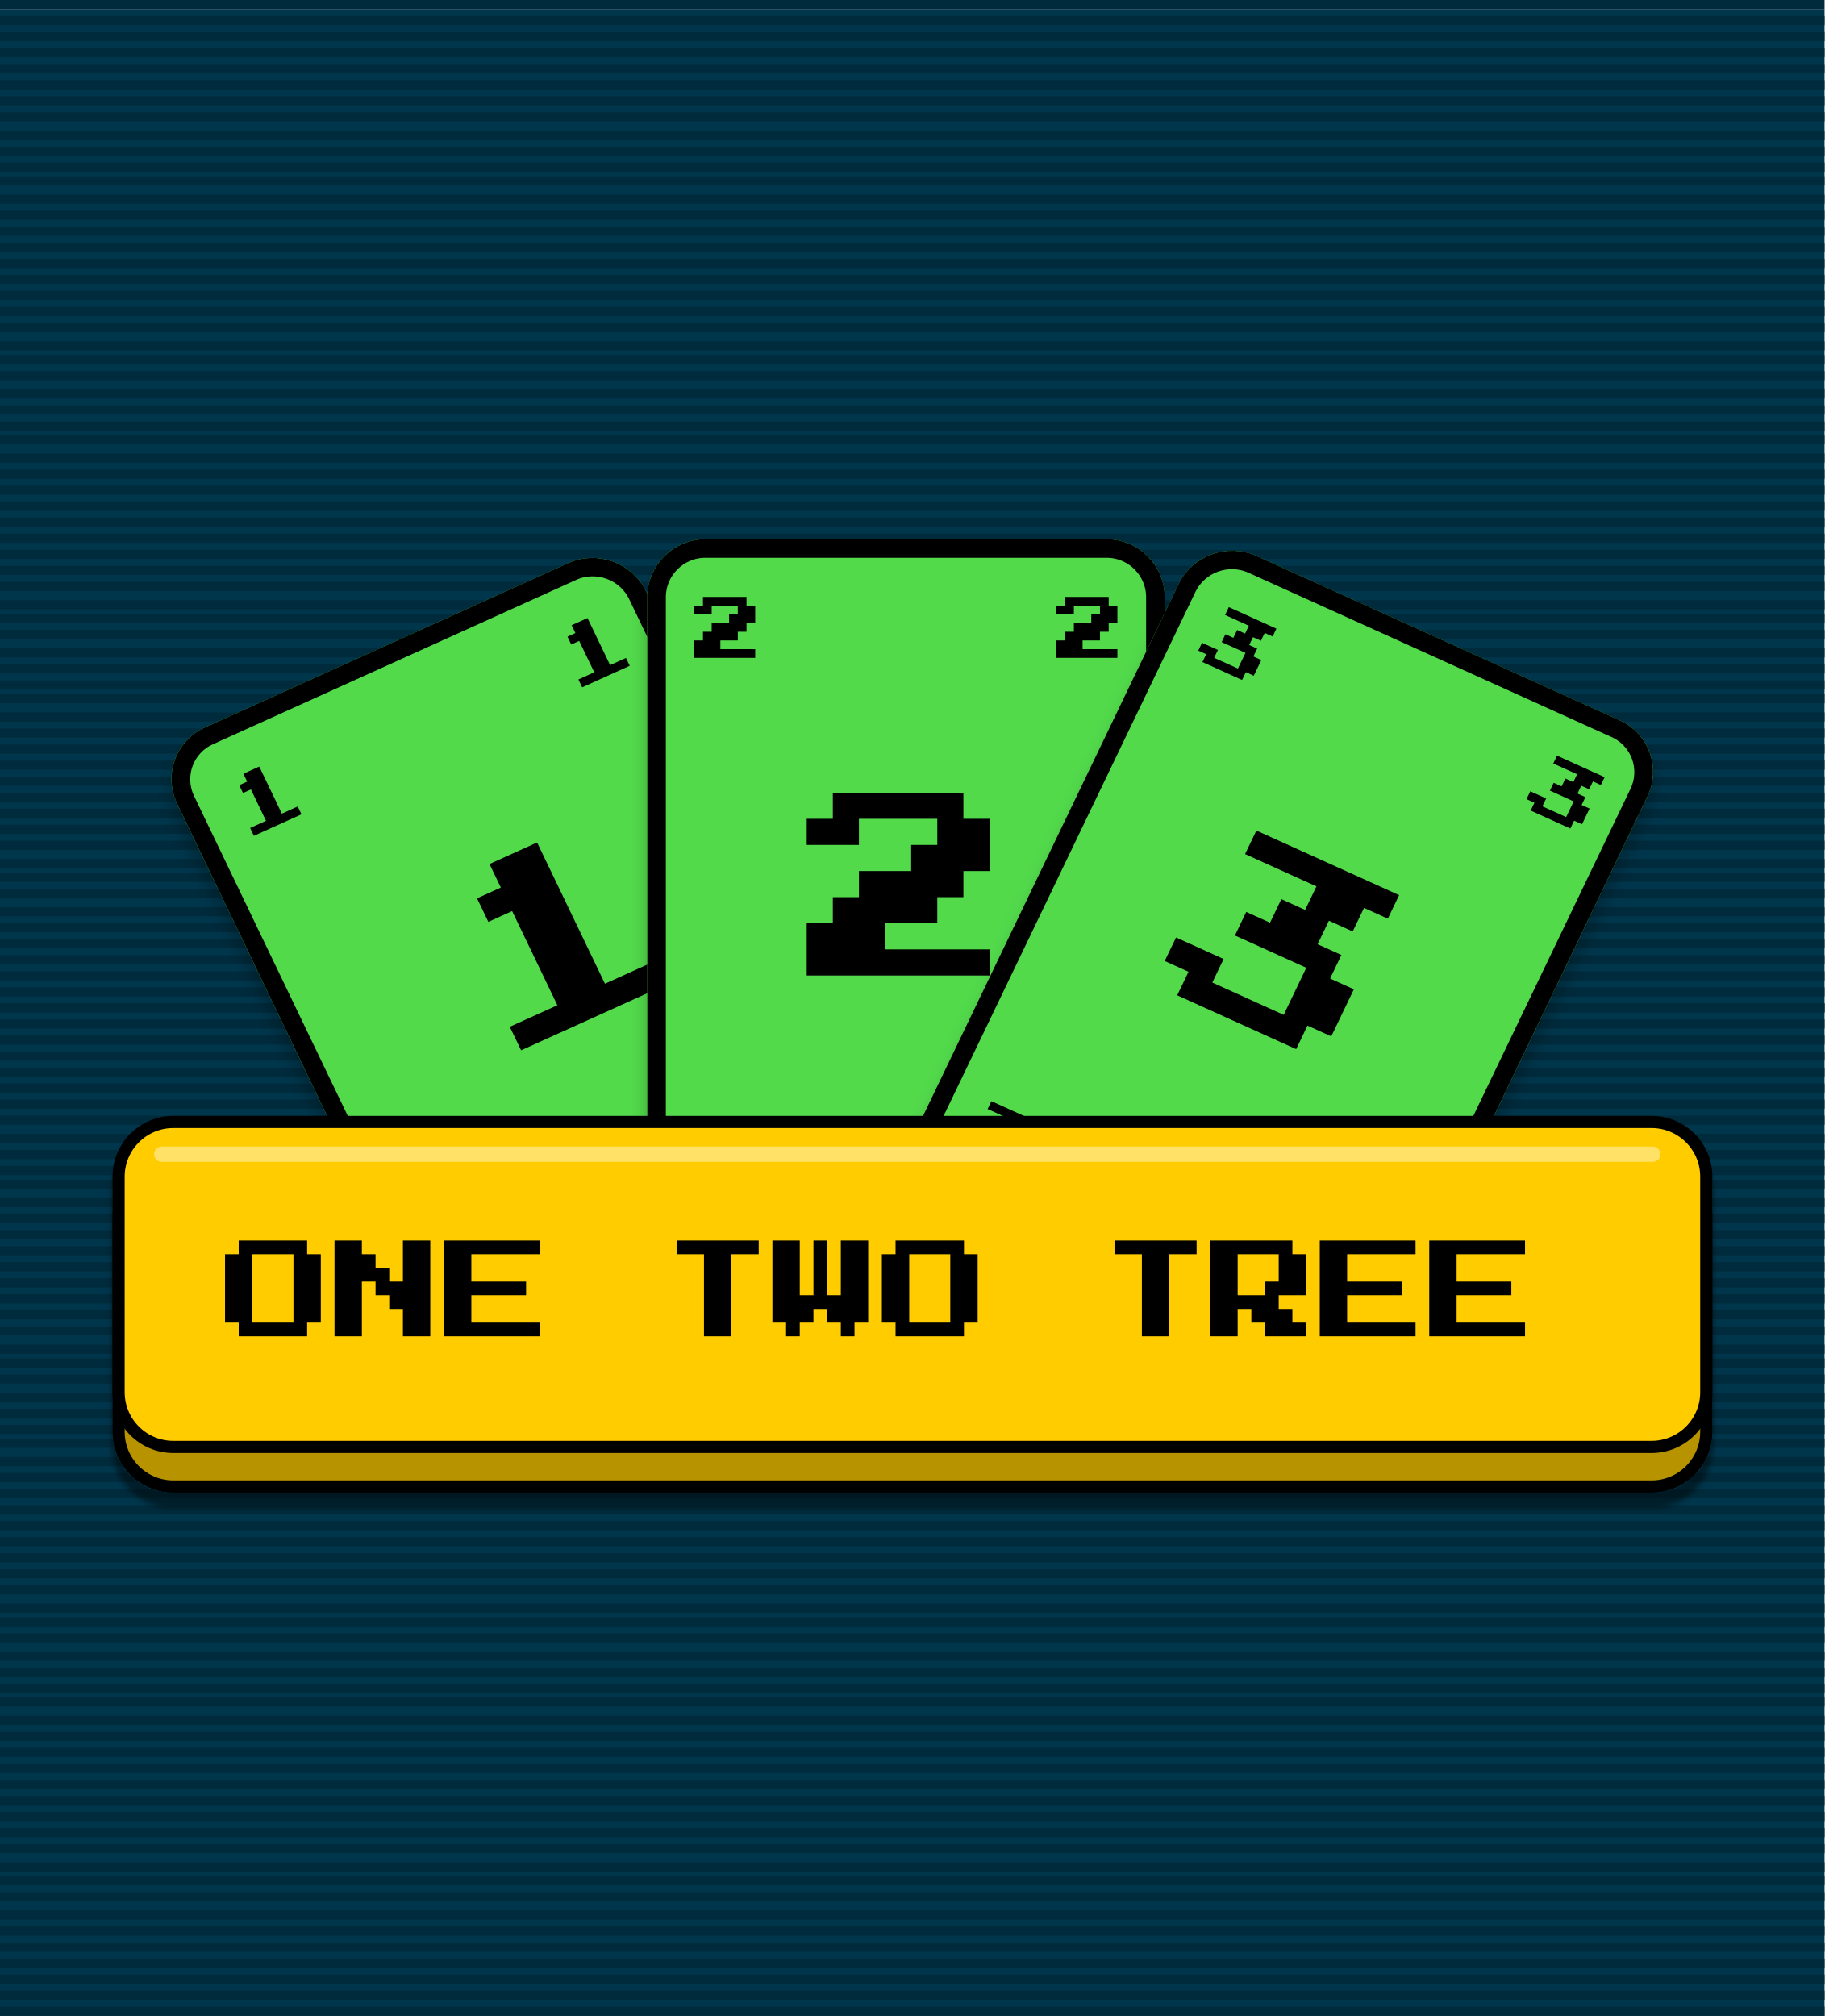
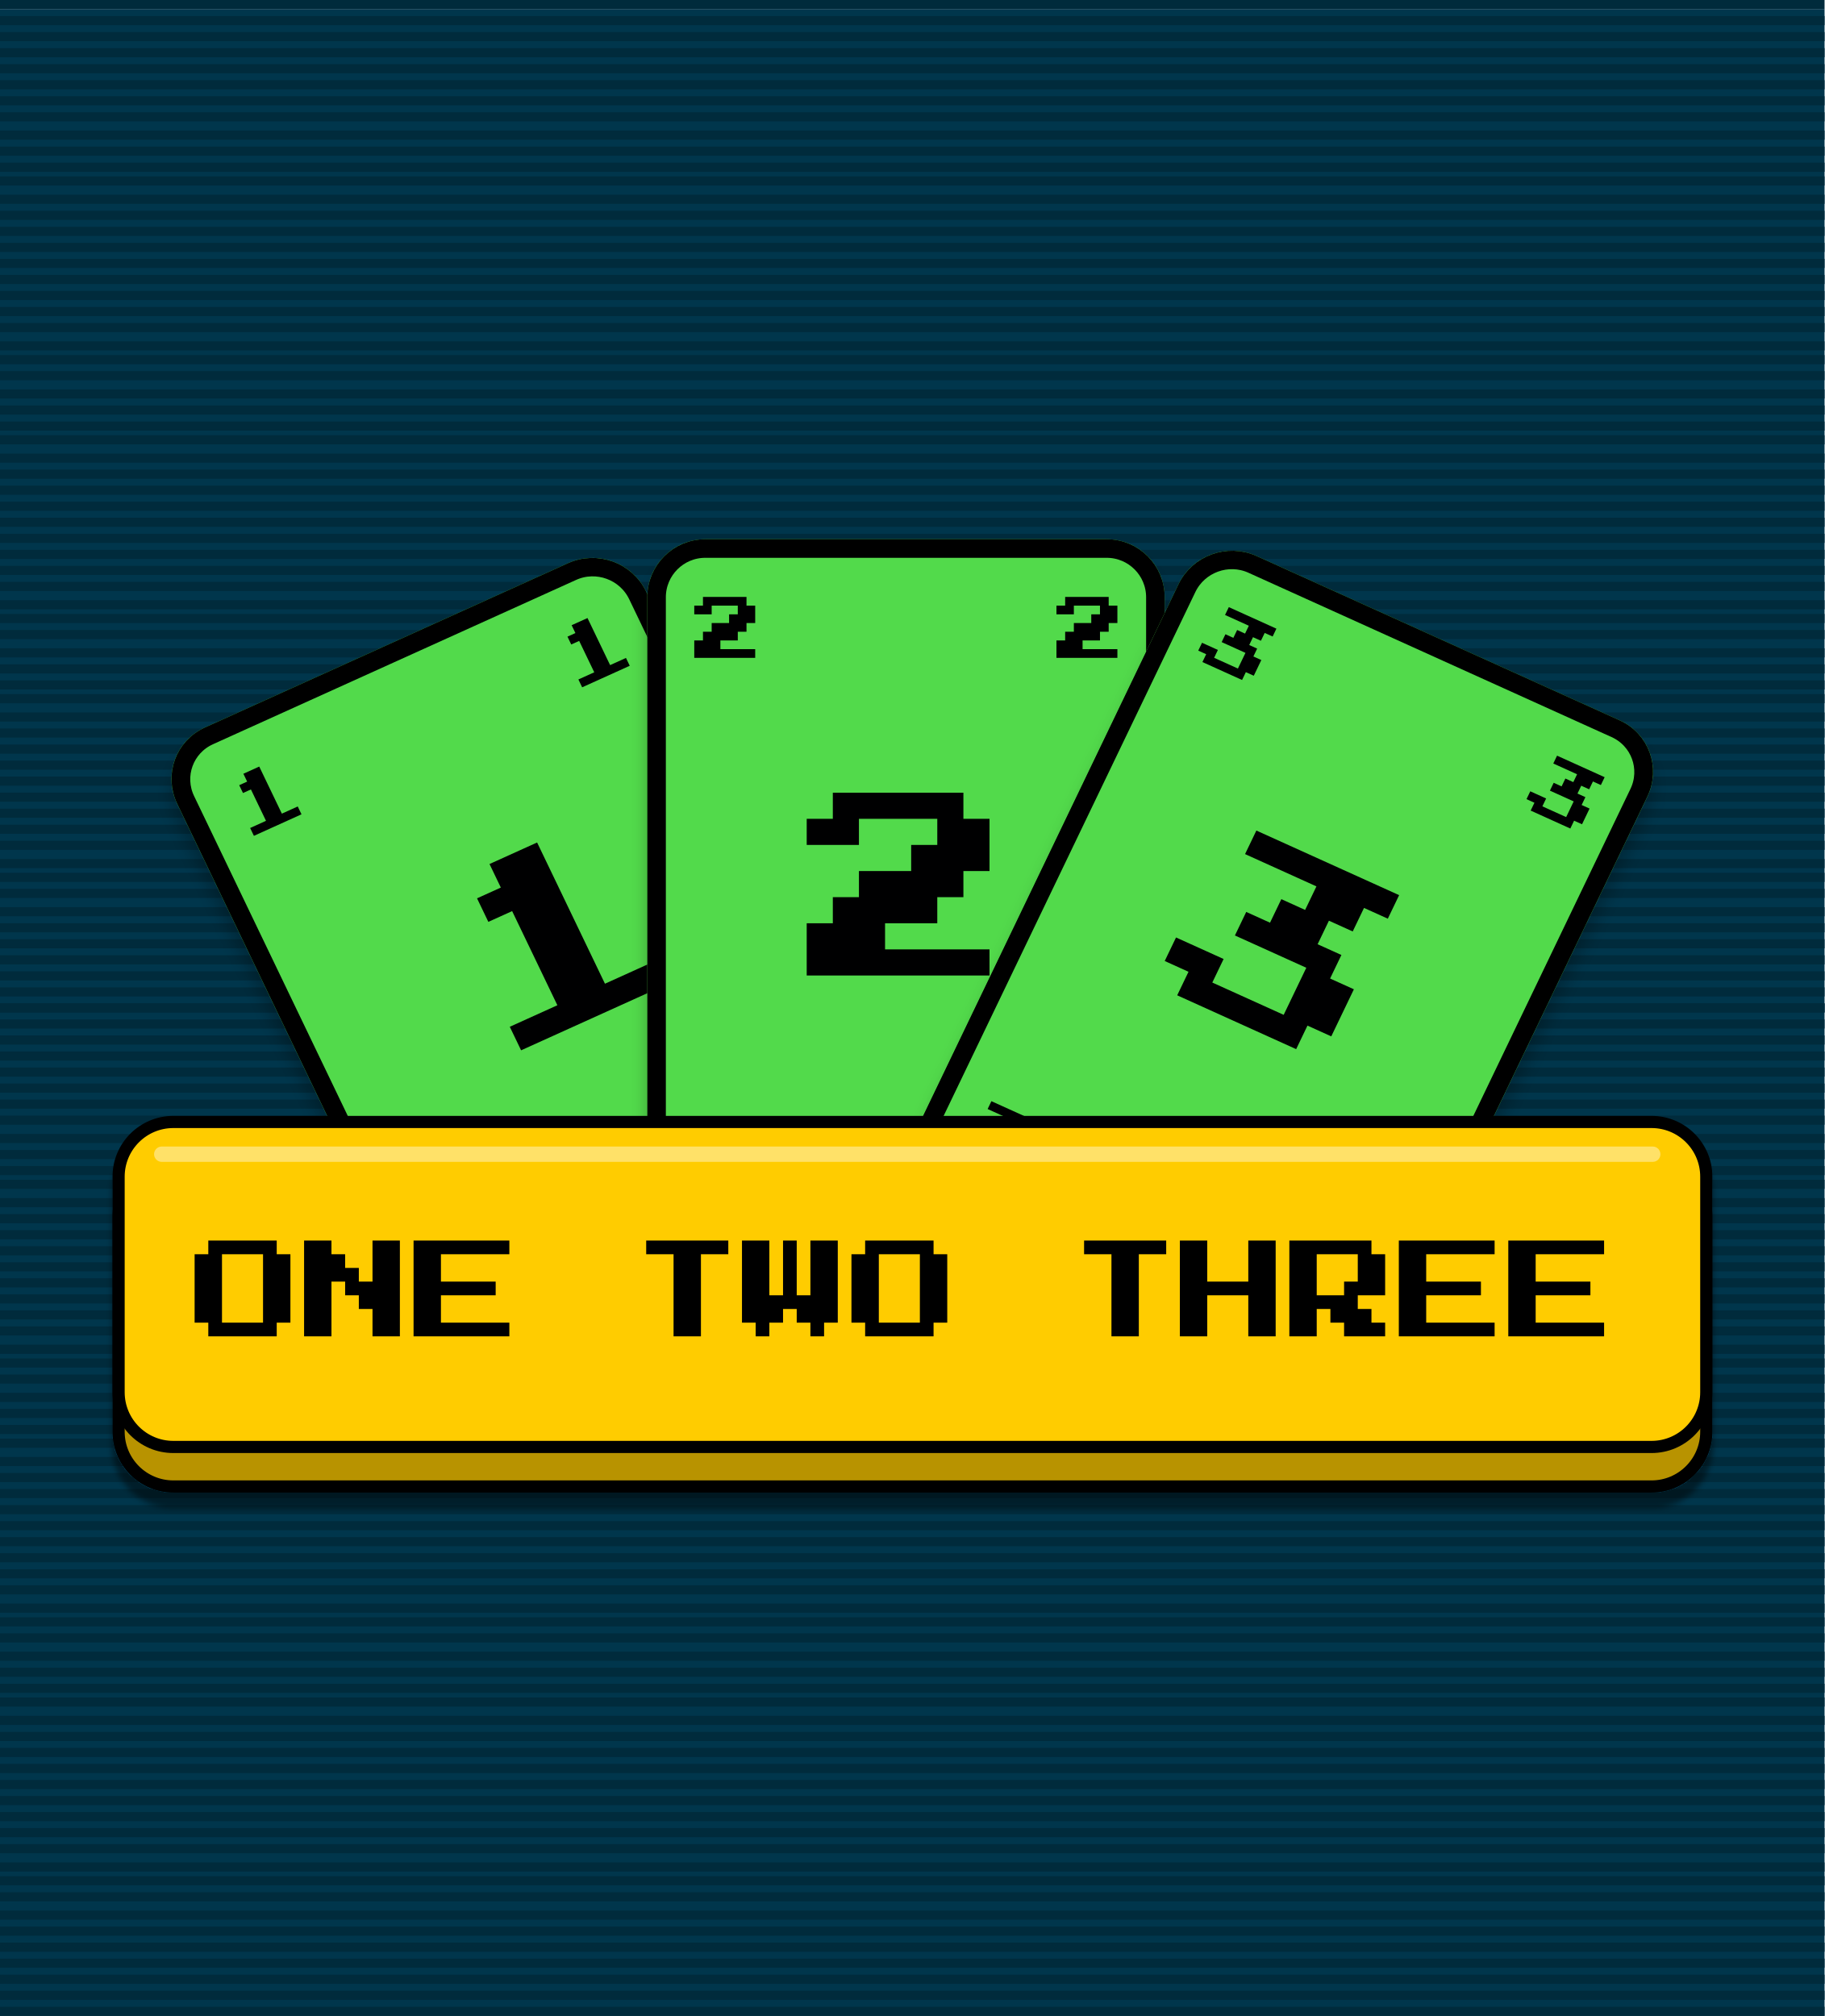
<svg xmlns="http://www.w3.org/2000/svg" width="600" height="663" viewBox="0 0 600 663" fill="none">
  <rect y="2.98" width="600" height="660" fill="#00364C" />
  <line y1="1.5" x2="600" y2="1.5" stroke="#002B3C" stroke-width="3" />
  <line y1="6.774" x2="600" y2="6.774" stroke="#002B3C" stroke-width="3" />
  <line y1="12.047" x2="600" y2="12.047" stroke="#002B3C" stroke-width="3" />
  <line y1="17.321" x2="600" y2="17.321" stroke="#002B3C" stroke-width="3" />
  <line y1="22.595" x2="600" y2="22.595" stroke="#002B3C" stroke-width="3" />
  <line y1="27.868" x2="600" y2="27.868" stroke="#002B3C" stroke-width="3" />
  <line y1="33.142" x2="600" y2="33.142" stroke="#002B3C" stroke-width="3" />
  <line y1="38.416" x2="600" y2="38.416" stroke="#002B3C" stroke-width="3" />
  <line y1="44.443" x2="600" y2="44.443" stroke="#002B3C" stroke-width="3" />
  <line y1="49.716" x2="600" y2="49.716" stroke="#002B3C" stroke-width="3" />
  <line y1="54.99" x2="600" y2="54.99" stroke="#002B3C" stroke-width="3" />
  <line y1="59.51" x2="600" y2="59.51" stroke="#002B3C" stroke-width="3" />
  <line y1="65.537" x2="600" y2="65.537" stroke="#002B3C" stroke-width="3" />
  <line y1="70.811" x2="600" y2="70.811" stroke="#002B3C" stroke-width="3" />
  <line y1="76.085" x2="600" y2="76.085" stroke="#002B3C" stroke-width="3" />
  <line y1="81.358" x2="600" y2="81.358" stroke="#002B3C" stroke-width="3" />
  <line y1="86.632" x2="600" y2="86.632" stroke="#002B3C" stroke-width="3" />
  <line y1="91.905" x2="600" y2="91.905" stroke="#002B3C" stroke-width="3" />
  <line y1="97.179" x2="600" y2="97.179" stroke="#002B3C" stroke-width="3" />
  <line y1="102.453" x2="600" y2="102.453" stroke="#002B3C" stroke-width="3" />
  <line y1="107.726" x2="600" y2="107.726" stroke="#002B3C" stroke-width="3" />
  <line y1="113.754" x2="600" y2="113.754" stroke="#002B3C" stroke-width="3" />
  <line y1="118.274" x2="600" y2="118.274" stroke="#002B3C" stroke-width="3" />
  <line y1="123.547" x2="600" y2="123.547" stroke="#002B3C" stroke-width="3" />
  <line y1="129.574" x2="600" y2="129.574" stroke="#002B3C" stroke-width="3" />
  <line y1="134.848" x2="600" y2="134.848" stroke="#002B3C" stroke-width="3" />
  <line y1="140.122" x2="600" y2="140.122" stroke="#002B3C" stroke-width="3" />
  <line y1="144.642" x2="600" y2="144.642" stroke="#002B3C" stroke-width="3" />
  <line y1="150.669" x2="600" y2="150.669" stroke="#002B3C" stroke-width="3" />
  <line y1="155.943" x2="600" y2="155.943" stroke="#002B3C" stroke-width="3" />
  <line y1="161.216" x2="600" y2="161.216" stroke="#002B3C" stroke-width="3" />
  <line y1="166.49" x2="600" y2="166.49" stroke="#002B3C" stroke-width="3" />
  <line y1="171.764" x2="600" y2="171.764" stroke="#002B3C" stroke-width="3" />
  <line y1="177.037" x2="600" y2="177.037" stroke="#002B3C" stroke-width="3" />
  <line y1="182.311" x2="600" y2="182.311" stroke="#002B3C" stroke-width="3" />
  <line y1="187.585" x2="600" y2="187.585" stroke="#002B3C" stroke-width="3" />
  <line y1="192.858" x2="600" y2="192.858" stroke="#002B3C" stroke-width="3" />
  <line y1="198.885" x2="600" y2="198.885" stroke="#002B3C" stroke-width="3" />
  <line y1="203.405" x2="600" y2="203.405" stroke="#002B3C" stroke-width="3" />
  <line y1="208.679" x2="600" y2="208.679" stroke="#002B3C" stroke-width="3" />
  <line y1="214.706" x2="600" y2="214.706" stroke="#002B3C" stroke-width="3" />
  <line y1="219.98" x2="600" y2="219.98" stroke="#002B3C" stroke-width="3" />
  <line y1="225.253" x2="600" y2="225.253" stroke="#002B3C" stroke-width="3" />
  <line y1="229.774" x2="600" y2="229.774" stroke="#002B3C" stroke-width="3" />
  <line y1="235.801" x2="600" y2="235.801" stroke="#002B3C" stroke-width="3" />
  <line y1="241.074" x2="600" y2="241.074" stroke="#002B3C" stroke-width="3" />
  <line y1="246.348" x2="600" y2="246.348" stroke="#002B3C" stroke-width="3" />
  <line y1="251.622" x2="600" y2="251.622" stroke="#002B3C" stroke-width="3" />
  <line y1="256.896" x2="600" y2="256.896" stroke="#002B3C" stroke-width="3" />
  <line y1="262.169" x2="600" y2="262.169" stroke="#002B3C" stroke-width="3" />
  <line y1="267.443" x2="600" y2="267.443" stroke="#002B3C" stroke-width="3" />
  <line y1="272.716" x2="600" y2="272.716" stroke="#002B3C" stroke-width="3" />
  <line y1="277.99" x2="600" y2="277.99" stroke="#002B3C" stroke-width="3" />
  <line y1="284.017" x2="600" y2="284.017" stroke="#002B3C" stroke-width="3" />
  <line y1="288.537" x2="600" y2="288.537" stroke="#002B3C" stroke-width="3" />
  <line y1="293.811" x2="600" y2="293.811" stroke="#002B3C" stroke-width="3" />
  <line y1="299.838" x2="600" y2="299.838" stroke="#002B3C" stroke-width="3" />
  <line y1="305.112" x2="600" y2="305.112" stroke="#002B3C" stroke-width="3" />
  <line y1="310.385" x2="600" y2="310.385" stroke="#002B3C" stroke-width="3" />
  <line y1="315.659" x2="600" y2="315.659" stroke="#002B3C" stroke-width="3" />
  <line y1="320.933" x2="600" y2="320.933" stroke="#002B3C" stroke-width="3" />
  <line y1="326.206" x2="600" y2="326.206" stroke="#002B3C" stroke-width="3" />
  <line y1="331.48" x2="600" y2="331.48" stroke="#002B3C" stroke-width="3" />
  <line y1="331.48" x2="600" y2="331.48" stroke="#002B3C" stroke-width="3" />
  <line y1="336.754" x2="600" y2="336.754" stroke="#002B3C" stroke-width="3" />
  <line y1="342.027" x2="600" y2="342.027" stroke="#002B3C" stroke-width="3" />
  <line y1="347.301" x2="600" y2="347.301" stroke="#002B3C" stroke-width="3" />
  <line y1="352.575" x2="600" y2="352.575" stroke="#002B3C" stroke-width="3" />
  <line y1="357.848" x2="600" y2="357.848" stroke="#002B3C" stroke-width="3" />
  <line y1="363.122" x2="600" y2="363.122" stroke="#002B3C" stroke-width="3" />
  <line y1="368.395" x2="600" y2="368.395" stroke="#002B3C" stroke-width="3" />
  <line y1="374.422" x2="600" y2="374.422" stroke="#002B3C" stroke-width="3" />
  <line y1="379.696" x2="600" y2="379.696" stroke="#002B3C" stroke-width="3" />
  <line y1="384.97" x2="600" y2="384.97" stroke="#002B3C" stroke-width="3" />
  <line y1="389.49" x2="600" y2="389.49" stroke="#002B3C" stroke-width="3" />
  <line y1="395.517" x2="600" y2="395.517" stroke="#002B3C" stroke-width="3" />
  <line y1="400.791" x2="600" y2="400.791" stroke="#002B3C" stroke-width="3" />
  <line y1="406.064" x2="600" y2="406.064" stroke="#002B3C" stroke-width="3" />
  <line y1="411.338" x2="600" y2="411.338" stroke="#002B3C" stroke-width="3" />
  <line y1="416.612" x2="600" y2="416.612" stroke="#002B3C" stroke-width="3" />
  <line y1="421.885" x2="600" y2="421.885" stroke="#002B3C" stroke-width="3" />
  <line y1="427.159" x2="600" y2="427.159" stroke="#002B3C" stroke-width="3" />
  <line y1="432.432" x2="600" y2="432.432" stroke="#002B3C" stroke-width="3" />
  <line y1="437.706" x2="600" y2="437.706" stroke="#002B3C" stroke-width="3" />
  <line y1="443.733" x2="600" y2="443.733" stroke="#002B3C" stroke-width="3" />
  <line y1="448.254" x2="600" y2="448.254" stroke="#002B3C" stroke-width="3" />
  <line y1="453.527" x2="600" y2="453.527" stroke="#002B3C" stroke-width="3" />
  <line y1="459.554" x2="600" y2="459.554" stroke="#002B3C" stroke-width="3" />
  <line y1="464.828" x2="600" y2="464.828" stroke="#002B3C" stroke-width="3" />
  <line y1="470.101" x2="600" y2="470.101" stroke="#002B3C" stroke-width="3" />
  <line y1="474.622" x2="600" y2="474.622" stroke="#002B3C" stroke-width="3" />
  <line y1="480.649" x2="600" y2="480.649" stroke="#002B3C" stroke-width="3" />
  <line y1="485.922" x2="600" y2="485.922" stroke="#002B3C" stroke-width="3" />
  <line y1="491.196" x2="600" y2="491.196" stroke="#002B3C" stroke-width="3" />
  <line y1="496.47" x2="600" y2="496.47" stroke="#002B3C" stroke-width="3" />
  <line y1="501.743" x2="600" y2="501.743" stroke="#002B3C" stroke-width="3" />
  <line y1="507.017" x2="600" y2="507.017" stroke="#002B3C" stroke-width="3" />
  <line y1="512.291" x2="600" y2="512.291" stroke="#002B3C" stroke-width="3" />
  <line y1="517.564" x2="600" y2="517.564" stroke="#002B3C" stroke-width="3" />
  <line y1="522.838" x2="600" y2="522.838" stroke="#002B3C" stroke-width="3" />
  <line y1="528.865" x2="600" y2="528.865" stroke="#002B3C" stroke-width="3" />
  <line y1="533.385" x2="600" y2="533.385" stroke="#002B3C" stroke-width="3" />
  <line y1="538.659" x2="600" y2="538.659" stroke="#002B3C" stroke-width="3" />
  <line y1="544.686" x2="600" y2="544.686" stroke="#002B3C" stroke-width="3" />
  <line y1="549.96" x2="600" y2="549.96" stroke="#002B3C" stroke-width="3" />
  <line y1="555.233" x2="600" y2="555.233" stroke="#002B3C" stroke-width="3" />
  <line y1="559.753" x2="600" y2="559.753" stroke="#002B3C" stroke-width="3" />
  <line y1="565.781" x2="600" y2="565.781" stroke="#002B3C" stroke-width="3" />
  <line y1="571.054" x2="600" y2="571.054" stroke="#002B3C" stroke-width="3" />
  <line y1="576.328" x2="600" y2="576.328" stroke="#002B3C" stroke-width="3" />
  <line y1="581.602" x2="600" y2="581.602" stroke="#002B3C" stroke-width="3" />
  <line y1="586.875" x2="600" y2="586.875" stroke="#002B3C" stroke-width="3" />
  <line y1="592.149" x2="600" y2="592.149" stroke="#002B3C" stroke-width="3" />
  <line y1="597.423" x2="600" y2="597.423" stroke="#002B3C" stroke-width="3" />
  <line y1="602.696" x2="600" y2="602.696" stroke="#002B3C" stroke-width="3" />
  <line y1="607.97" x2="600" y2="607.97" stroke="#002B3C" stroke-width="3" />
  <line y1="613.997" x2="600" y2="613.997" stroke="#002B3C" stroke-width="3" />
  <line y1="618.517" x2="600" y2="618.517" stroke="#002B3C" stroke-width="3" />
  <line y1="623.791" x2="600" y2="623.791" stroke="#002B3C" stroke-width="3" />
  <line y1="629.818" x2="600" y2="629.818" stroke="#002B3C" stroke-width="3" />
  <line y1="635.091" x2="600" y2="635.091" stroke="#002B3C" stroke-width="3" />
  <line y1="640.365" x2="600" y2="640.365" stroke="#002B3C" stroke-width="3" />
  <line y1="645.639" x2="600" y2="645.639" stroke="#002B3C" stroke-width="3" />
  <line y1="650.912" x2="600" y2="650.912" stroke="#002B3C" stroke-width="3" />
  <line y1="656.186" x2="600" y2="656.186" stroke="#002B3C" stroke-width="3" />
  <line y1="661.46" x2="600" y2="661.46" stroke="#002B3C" stroke-width="3" />
  <g filter="url(#filter0_d_569_1285)">
    <rect width="169.262" height="237.188" rx="19.084" transform="matrix(0.911056 -0.412284 0.433098 0.901347 50 247.123)" fill="#52DA4B" />
    <rect x="4.104" y="1.493" width="163.155" height="231.081" rx="16.03" transform="matrix(0.911056 -0.412284 0.433098 0.901347 49.7183 248.962)" stroke="black" stroke-width="6.107" />
  </g>
  <path d="M171.364 345.416L167.644 337.676L183.292 330.595L168.415 299.632L160.591 303.173L156.872 295.432L164.696 291.892L160.976 284.151L176.624 277.07L198.94 323.513L214.588 316.432L218.307 324.173L171.364 345.416Z" fill="#000001" />
  <path d="M267.72 379.737L266.334 376.852L267.792 376.192L267.099 374.75L268.557 374.09L267.864 372.647L270.78 371.328L270.087 369.885L271.545 369.226L270.852 367.783L266.478 369.762L267.171 371.205L264.255 372.524L263.562 371.082L265.02 370.422L264.327 368.98L271.617 365.681L272.31 367.123L273.768 366.464L275.154 369.348L273.696 370.008L274.389 371.451L272.931 372.11L273.624 373.553L270.708 374.872L271.401 376.315L277.233 373.676L277.926 375.118L267.72 379.737Z" fill="#000001" />
  <path d="M191.442 226.034L190.203 223.454L195.419 221.094L190.459 210.773L187.851 211.953L186.612 209.373L189.22 208.193L187.98 205.613L193.196 203.252L200.635 218.734L205.85 216.373L207.09 218.953L191.442 226.034Z" fill="#000001" />
  <path d="M161.569 437.363L160.33 434.782L165.545 432.422L160.586 422.101L157.978 423.281L156.739 420.701L159.347 419.521L158.107 416.941L163.323 414.58L170.761 430.062L175.977 427.701L177.217 430.281L161.569 437.363Z" fill="#000001" />
  <path d="M83.498 274.883L82.258 272.303L87.474 269.942L82.515 259.622L79.907 260.802L78.667 258.222L81.275 257.041L80.035 254.461L85.251 252.101L92.69 267.582L97.906 265.222L99.146 267.802L83.498 274.883Z" fill="#000001" />
  <g filter="url(#filter1_d_569_1285)">
    <rect x="212.856" y="177.339" width="170.148" height="235.889" rx="19.084" fill="#52DA4B" />
    <rect x="215.91" y="180.392" width="164.041" height="229.782" rx="16.03" stroke="black" stroke-width="6.107" />
  </g>
  <path d="M265.285 320.811V303.635H273.873V295.047H282.461V286.459H299.636V277.872H308.224V269.284H282.461V277.872H265.285V269.284H273.873V260.696H316.812V269.284H325.4V286.459H316.812V295.047H308.224V303.635H291.049V312.223H325.4V320.811H265.285Z" fill="#000001" />
  <path d="M355.662 386.886V382.085H357.263V380.484H358.863V378.884H360.463V377.284H355.662V378.884H352.462V375.683H363.664V378.884H362.064V380.484H360.463V382.085H358.863V386.886H355.662Z" fill="#000001" />
  <path d="M347.413 216.348V210.622H350.275V207.76H353.138V204.897H358.863V202.035H361.726V199.172H353.138V202.035H347.413V199.172H350.275V196.309H364.588V199.172H367.451V204.897H364.588V207.76H361.726V210.622H356.001V213.485H367.451V216.348H347.413Z" fill="#000001" />
  <path d="M228.308 395.623V389.898H231.171V387.036H234.033V384.173H239.759V381.31H242.621V378.448H234.033V381.31H228.308V378.448H231.171V375.585H245.484V378.448H248.346V384.173H245.484V387.036H242.621V389.898H236.896V392.761H248.346V395.623H228.308Z" fill="#000001" />
  <path d="M228.308 216.348V210.622H231.171V207.76H234.033V204.897H239.759V202.035H242.621V199.172H234.033V202.035H228.308V199.172H231.171V196.309H245.484V199.172H248.346V204.897H245.484V207.76H242.621V210.622H236.896V213.485H248.346V216.348H228.308Z" fill="#000001" />
  <g filter="url(#filter2_d_569_1285)">
    <rect width="169.262" height="237.188" rx="19.084" transform="matrix(0.911056 0.412284 -0.433098 0.901347 395.793 174.98)" fill="#52DA4B" />
    <rect x="1.459" y="4.011" width="163.155" height="231.081" rx="16.03" transform="matrix(0.911056 0.412284 -0.433098 0.901347 397.66 174.774)" stroke="black" stroke-width="6.107" />
  </g>
  <path d="M387.12 327.327L390.839 319.586L383.015 316.046L386.735 308.305L402.383 315.386L398.663 323.127L422.135 333.749L429.574 318.267L406.102 307.646L409.821 299.905L417.645 303.446L421.365 295.705L429.189 299.246L432.908 291.505L409.436 280.883L413.155 273.143L460.099 294.386L456.38 302.127L448.556 298.586L444.836 306.327L437.013 302.786L433.293 310.527L441.117 314.067L437.398 321.808L445.222 325.349L437.783 340.83L429.959 337.289L426.24 345.03L387.12 327.327Z" fill="#000001" />
  <path d="M425.288 429.055L426.527 426.474L423.919 425.294L425.159 422.714L430.375 425.074L429.135 427.655L436.959 431.195L439.439 426.035L431.615 422.494L432.855 419.914L435.463 421.094L436.702 418.514L439.31 419.694L440.55 417.114L432.726 413.574L433.966 410.993L449.614 418.075L448.374 420.655L445.766 419.475L444.526 422.055L441.918 420.875L440.679 423.455L443.287 424.635L442.047 427.215L444.655 428.395L442.175 433.556L439.567 432.375L438.327 434.956L425.288 429.055Z" fill="#000001" />
  <path d="M503.357 266.576L504.597 263.995L501.989 262.815L503.228 260.235L508.444 262.595L507.205 265.176L515.029 268.716L517.508 263.556L509.684 260.015L510.924 257.435L513.532 258.615L514.772 256.035L517.38 257.215L518.62 254.635L510.796 251.094L512.035 248.514L527.683 255.595L526.443 258.176L523.835 256.995L522.596 259.576L519.988 258.395L518.748 260.976L521.356 262.156L520.116 264.736L522.724 265.916L520.245 271.077L517.637 269.896L516.397 272.477L503.357 266.576Z" fill="#000001" />
  <path d="M317.341 380.206L318.581 377.626L315.973 376.446L317.213 373.866L322.429 376.226L321.189 378.806L329.013 382.347L331.493 377.186L323.669 373.646L324.908 371.066L327.516 372.246L328.756 369.666L331.364 370.846L332.604 368.266L324.78 364.725L326.02 362.145L341.668 369.226L340.428 371.806L337.82 370.626L336.58 373.206L333.972 372.026L332.732 374.606L335.34 375.786L334.1 378.367L336.708 379.547L334.229 384.707L331.621 383.527L330.381 386.107L317.341 380.206Z" fill="#000001" />
  <path d="M395.413 217.727L396.653 215.147L394.045 213.967L395.285 211.386L400.501 213.747L399.261 216.327L407.085 219.868L409.565 214.707L401.741 211.167L402.981 208.586L405.589 209.767L406.828 207.186L409.436 208.367L410.676 205.786L402.852 202.246L404.092 199.666L419.74 206.747L418.5 209.327L415.892 208.147L414.652 210.727L412.044 209.547L410.805 212.127L413.413 213.307L412.173 215.887L414.781 217.068L412.301 222.228L409.693 221.048L408.453 223.628L395.413 217.727Z" fill="#000001" />
  <g filter="url(#filter3_d_569_1285)">
    <rect x="39" y="381.98" width="522.11" height="106.88" rx="18" fill="#B89300" stroke="black" stroke-width="4" />
    <rect x="39" y="368.98" width="522.11" height="106.88" rx="18" fill="#FFCC00" stroke="black" stroke-width="4" />
    <rect x="50.665" y="377.06" width="495.364" height="5.04" rx="2.52" fill="#FFE168" />
-     <path d="M78.5 439.48V434.98H74V412.48H78.5V407.98H101V412.48H105.5V434.98H101V439.48H78.5ZM83 434.98H96.5V412.48H83V434.98ZM110 439.48V407.98H119V412.48H123.5V416.98H128V421.48H132.5V407.98H141.5V439.48H132.5V430.48H128V425.98H123.5V421.48H119V439.48H110ZM146 439.48V407.98H177.5V412.48H155V421.48H173V425.98H155V434.98H177.5V439.48H146ZM231.5 439.48V412.48H222.5V407.98H249.5V412.48H240.5V439.48H231.5ZM258.5 439.48V434.98H254V407.98H263V425.98H267.5V407.98H272V425.98H276.5V407.98H285.5V434.98H281V439.48H276.5V434.98H272V430.48H267.5V434.98H263V439.48H258.5ZM294.5 439.48V434.98H290V412.48H294.5V407.98H317V412.48H321.5V434.98H317V439.48H294.5ZM299 434.98H312.5V412.48H299V434.98ZM375.5 439.48V412.48H366.5V407.98H393.5V412.48H384.5V439.48H375.5ZM398 439.48V407.98H425V412.48H429.5V425.98H420.5V430.48H425V434.98H429.5V439.48H416V434.98H411.5V430.48H407V439.48H398ZM407 425.98H416V421.48H420.5V412.48H407V425.98ZM434 439.48V407.98H465.5V412.48H443V421.48H461V425.98H443V434.98H465.5V439.48H434ZM470 439.48V407.98H501.5V412.48H479V421.48H497V425.98H479V434.98H501.5V439.48H470Z" fill="black" />
+     <path d="M68.5 439.48V434.98H64V412.48H68.5V407.98H91V412.48H95.5V434.98H91V439.48H68.5ZM73 434.98H86.5V412.48H73V434.98ZM100 439.48V407.98H109V412.48H113.5V416.98H118V421.48H122.5V407.98H131.5V439.48H122.5V430.48H118V425.98H113.5V421.48H109V439.48H100ZM136 439.48V407.98H167.5V412.48H145V421.48H163V425.98H145V434.98H167.5V439.48H136ZM221.5 439.48V412.48H212.5V407.98H239.5V412.48H230.5V439.48H221.5ZM248.5 439.48V434.98H244V407.98H253V425.98H257.5V407.98H262V425.98H266.5V407.98H275.5V434.98H271V439.48H266.5V434.98H262V430.48H257.5V434.98H253V439.48H248.5ZM284.5 439.48V434.98H280V412.48H284.5V407.98H307V412.48H311.5V434.98H307V439.48H284.5ZM289 434.98H302.5V412.48H289V434.98ZM365.5 439.48V412.48H356.5V407.98H383.5V412.48H374.5V439.48H365.5ZM388 439.48V407.98H397V421.48H410.5V407.98H419.5V439.48H410.5V425.98H397V439.48H388ZM424 439.48V407.98H451V412.48H455.5V425.98H446.5V430.48H451V434.98H455.5V439.48H442V434.98H437.5V430.48H433V439.48H424ZM433 425.98H442V421.48H446.5V412.48H433V425.98ZM460 439.48V407.98H491.5V412.48H469V421.48H487V425.98H469V434.98H491.5V439.48H460ZM496 439.48V407.98H527.5V412.48H505V421.48H523V425.98H505V434.98H527.5V439.48H496Z" fill="black" />
  </g>
  <defs>
    <filter id="filter0_d_569_1285" x="51.276" y="183.488" width="254.382" height="281.515" filterUnits="userSpaceOnUse" color-interpolation-filters="sRGB">
      <feFlood flood-opacity="0" result="BackgroundImageFix" />
      <feColorMatrix in="SourceAlpha" type="matrix" values="0 0 0 0 0 0 0 0 0 0 0 0 0 0 0 0 0 0 127 0" result="hardAlpha" />
      <feOffset dy="5.121" />
      <feGaussianBlur stdDeviation="2.561" />
      <feComposite in2="hardAlpha" operator="out" />
      <feColorMatrix type="matrix" values="0 0 0 0 0 0 0 0 0 0 0 0 0 0 0 0 0 0 0.25 0" />
      <feBlend mode="normal" in2="BackgroundImageFix" result="effect1_dropShadow_569_1285" />
      <feBlend mode="normal" in="SourceGraphic" in2="effect1_dropShadow_569_1285" result="shape" />
    </filter>
    <filter id="filter1_d_569_1285" x="207.735" y="177.339" width="180.39" height="246.131" filterUnits="userSpaceOnUse" color-interpolation-filters="sRGB">
      <feFlood flood-opacity="0" result="BackgroundImageFix" />
      <feColorMatrix in="SourceAlpha" type="matrix" values="0 0 0 0 0 0 0 0 0 0 0 0 0 0 0 0 0 0 127 0" result="hardAlpha" />
      <feOffset dy="5.121" />
      <feGaussianBlur stdDeviation="2.561" />
      <feComposite in2="hardAlpha" operator="out" />
      <feColorMatrix type="matrix" values="0 0 0 0 0 0 0 0 0 0 0 0 0 0 0 0 0 0 0.25 0" />
      <feBlend mode="normal" in2="BackgroundImageFix" result="effect1_dropShadow_569_1285" />
      <feBlend mode="normal" in="SourceGraphic" in2="effect1_dropShadow_569_1285" result="shape" />
    </filter>
    <filter id="filter2_d_569_1285" x="294.343" y="181.129" width="254.382" height="281.515" filterUnits="userSpaceOnUse" color-interpolation-filters="sRGB">
      <feFlood flood-opacity="0" result="BackgroundImageFix" />
      <feColorMatrix in="SourceAlpha" type="matrix" values="0 0 0 0 0 0 0 0 0 0 0 0 0 0 0 0 0 0 127 0" result="hardAlpha" />
      <feOffset dy="5.121" />
      <feGaussianBlur stdDeviation="2.561" />
      <feComposite in2="hardAlpha" operator="out" />
      <feColorMatrix type="matrix" values="0 0 0 0 0 0 0 0 0 0 0 0 0 0 0 0 0 0 0.25 0" />
      <feBlend mode="normal" in2="BackgroundImageFix" result="effect1_dropShadow_569_1285" />
      <feBlend mode="normal" in="SourceGraphic" in2="effect1_dropShadow_569_1285" result="shape" />
    </filter>
    <filter id="filter3_d_569_1285" x="35" y="366.98" width="530.11" height="130.88" filterUnits="userSpaceOnUse" color-interpolation-filters="sRGB">
      <feFlood flood-opacity="0" result="BackgroundImageFix" />
      <feColorMatrix in="SourceAlpha" type="matrix" values="0 0 0 0 0 0 0 0 0 0 0 0 0 0 0 0 0 0 127 0" result="hardAlpha" />
      <feOffset dy="5" />
      <feGaussianBlur stdDeviation="1" />
      <feComposite in2="hardAlpha" operator="out" />
      <feColorMatrix type="matrix" values="0 0 0 0 0 0 0 0 0 0 0 0 0 0 0 0 0 0 0.45 0" />
      <feBlend mode="normal" in2="BackgroundImageFix" result="effect1_dropShadow_569_1285" />
      <feBlend mode="normal" in="SourceGraphic" in2="effect1_dropShadow_569_1285" result="shape" />
    </filter>
  </defs>
</svg>
